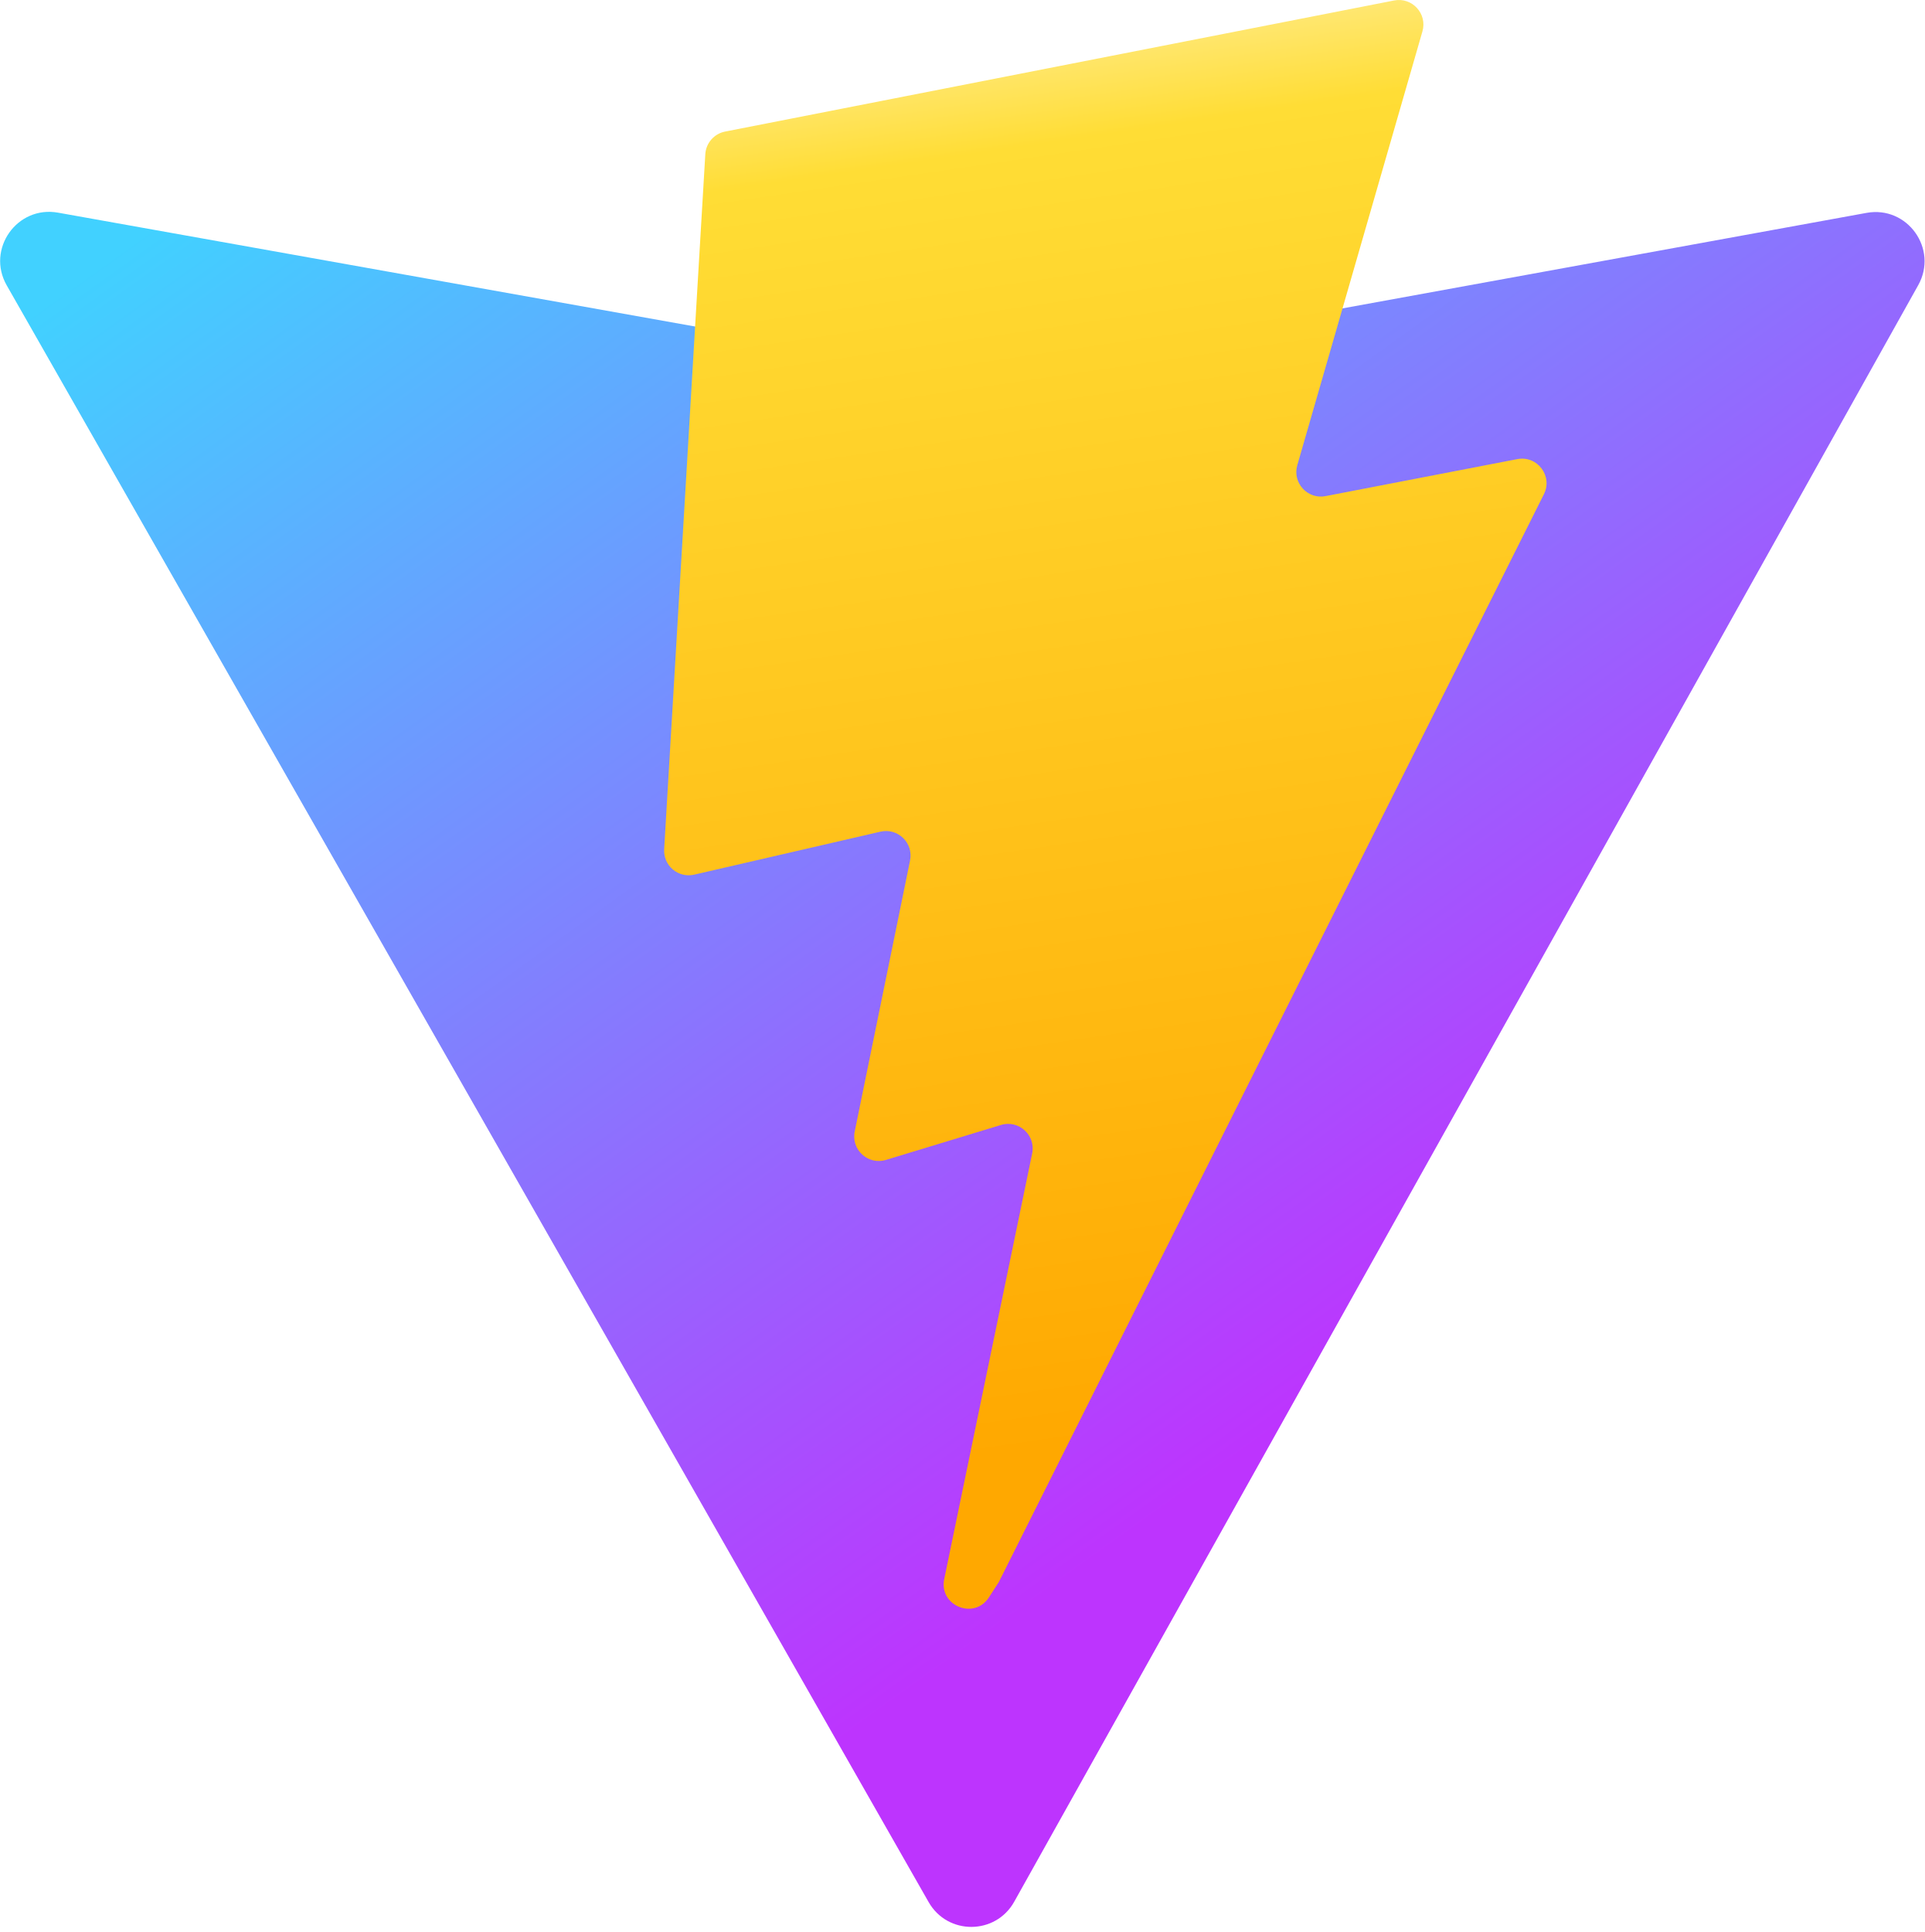
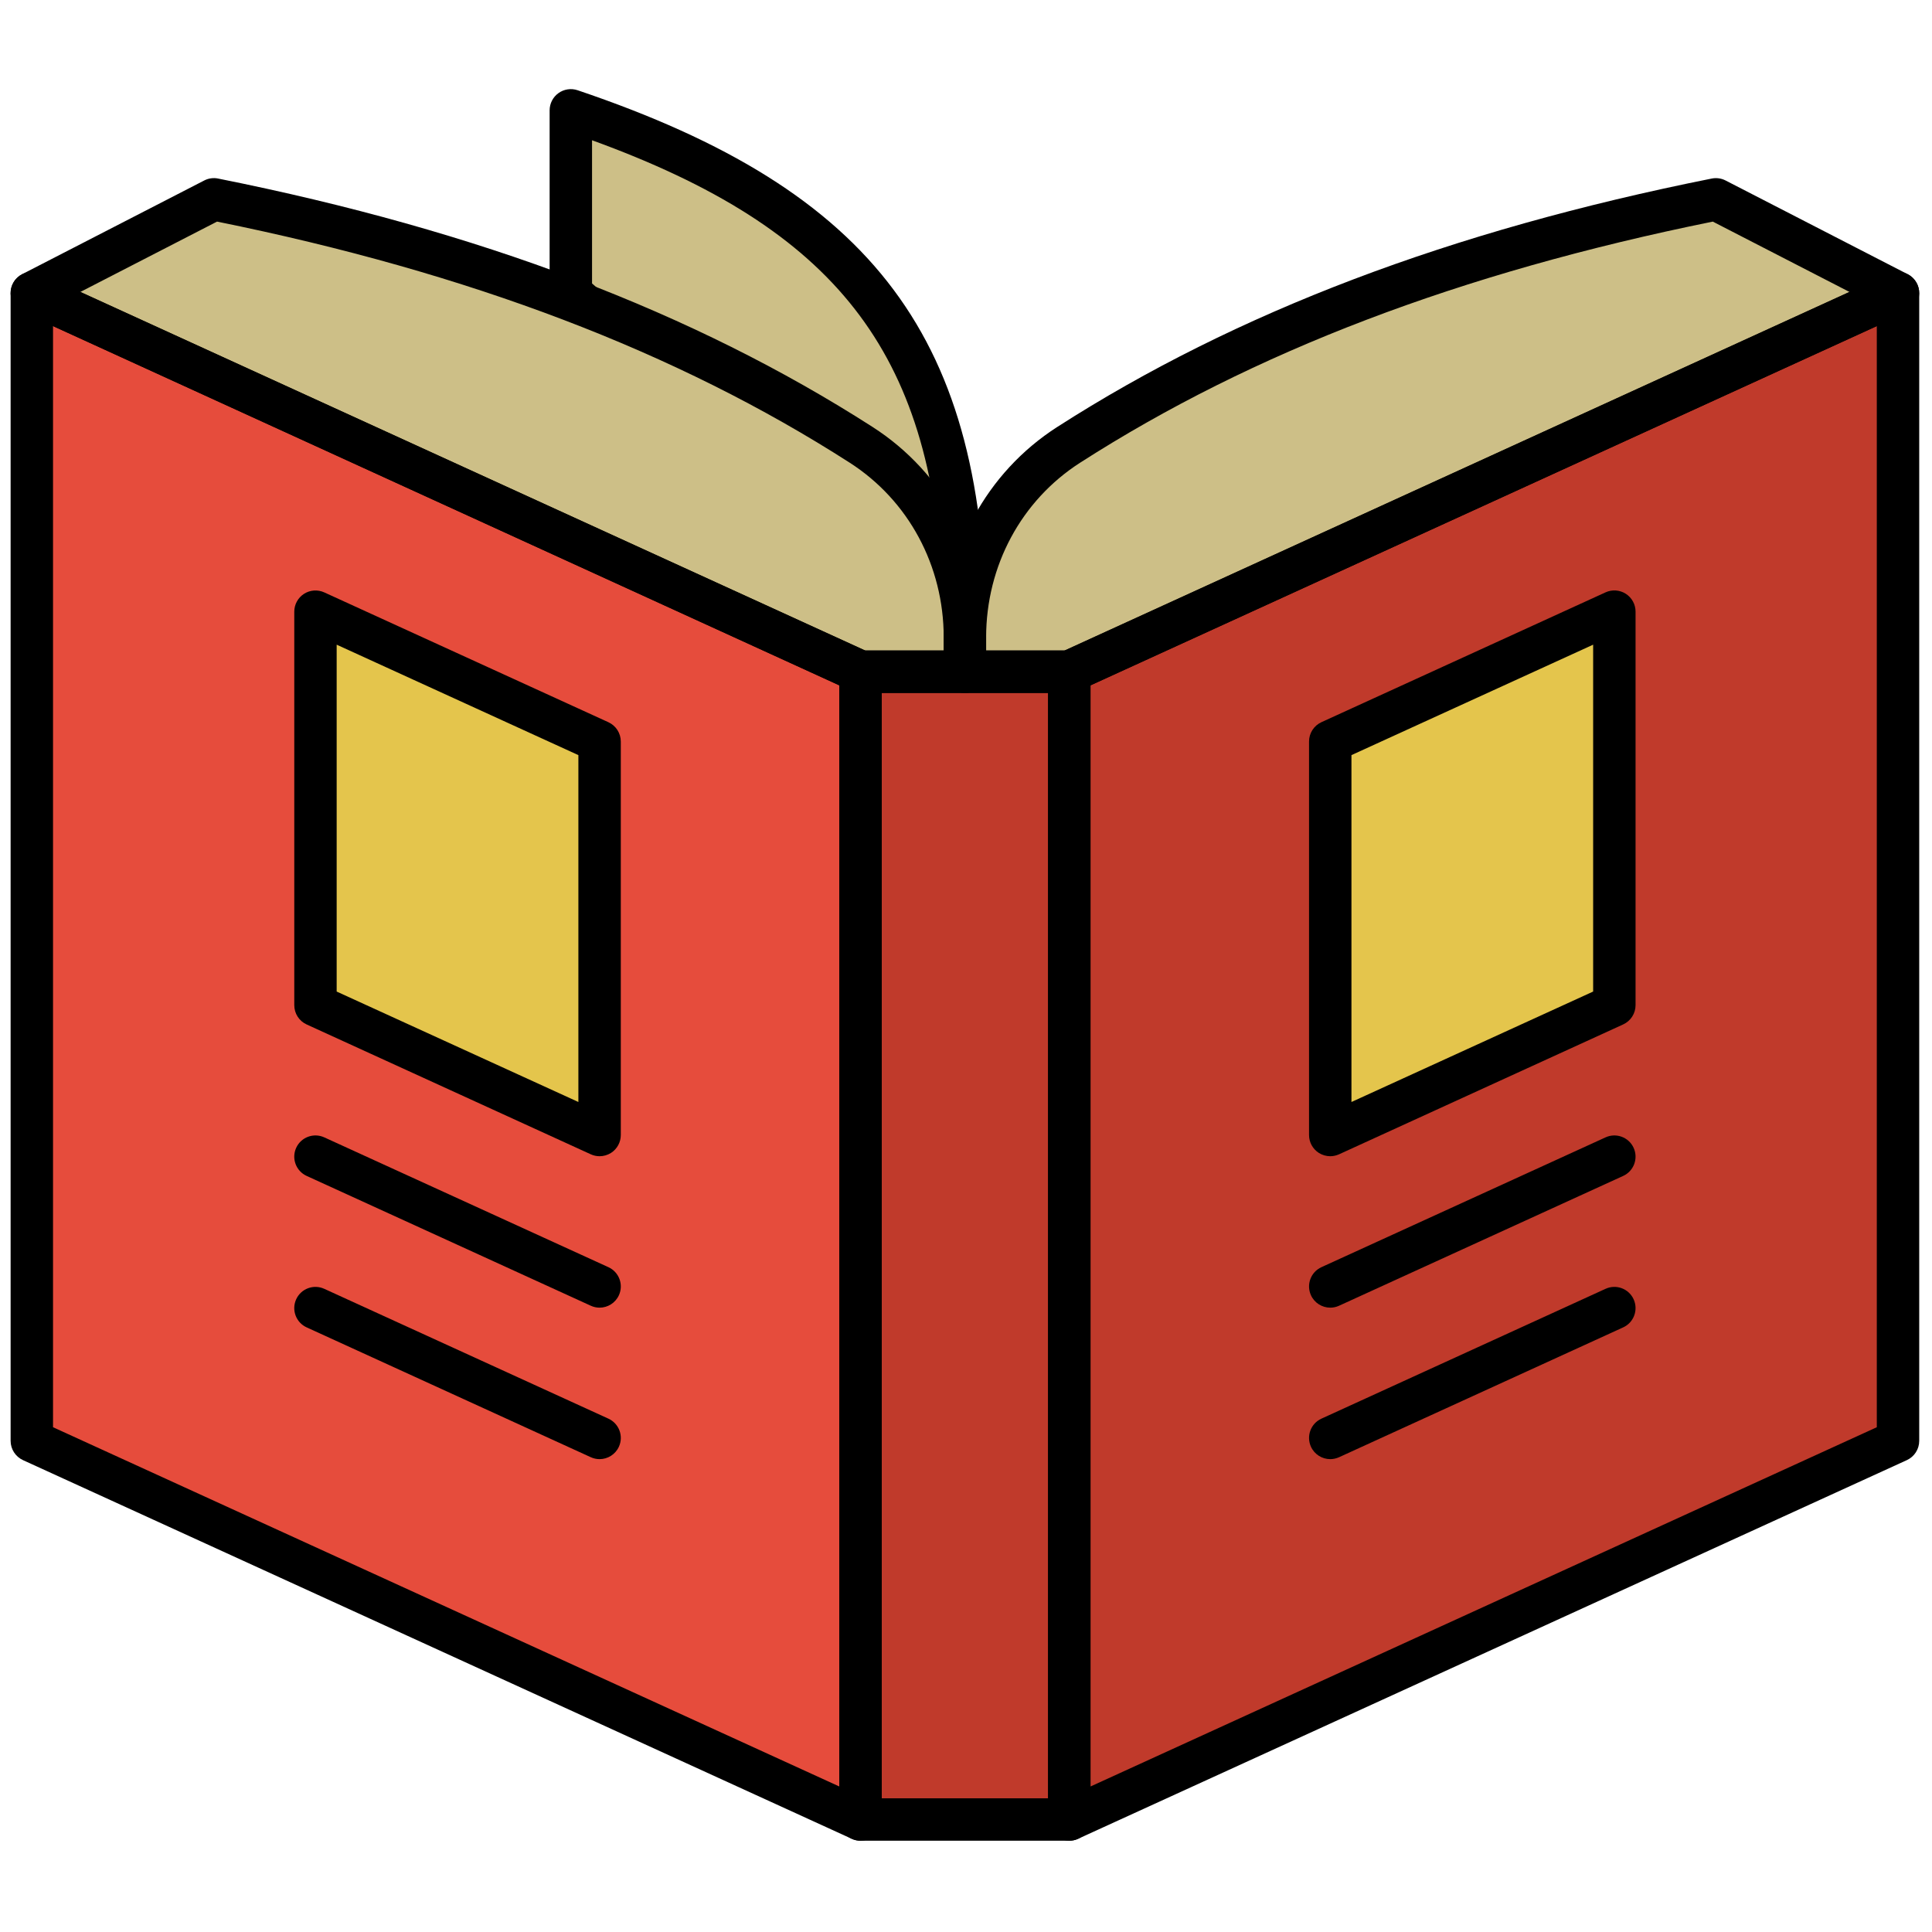
- <svg xmlns="http://www.w3.org/2000/svg" aria-hidden="true" role="img" class="iconify iconify--logos" width="31.88" height="32" preserveAspectRatio="xMidYMid meet" viewBox="0 0 256 257">
-   <defs>
-     <linearGradient id="IconifyId1813088fe1fbc01fb466" x1="-.828%" x2="57.636%" y1="7.652%" y2="78.411%">
-       <stop offset="0%" stop-color="#41D1FF" />
-       <stop offset="100%" stop-color="#BD34FE" />
-     </linearGradient>
-     <linearGradient id="IconifyId1813088fe1fbc01fb467" x1="43.376%" x2="50.316%" y1="2.242%" y2="89.03%">
-       <stop offset="0%" stop-color="#FFEA83" />
-       <stop offset="8.333%" stop-color="#FFDD35" />
-       <stop offset="100%" stop-color="#FFA800" />
-     </linearGradient>
-   </defs>
-   <path fill="url(#IconifyId1813088fe1fbc01fb466)" d="M255.153 37.938L134.897 252.976c-2.483 4.44-8.862 4.466-11.382.048L.875 37.958c-2.746-4.814 1.371-10.646 6.827-9.67l120.385 21.517a6.537 6.537 0 0 0 2.322-.004l117.867-21.483c5.438-.991 9.574 4.796 6.877 9.62Z" />
-   <path fill="url(#IconifyId1813088fe1fbc01fb467)" d="M185.432.063L96.44 17.501a3.268 3.268 0 0 0-2.634 3.014l-5.474 92.456a3.268 3.268 0 0 0 3.997 3.378l24.777-5.718c2.318-.535 4.413 1.507 3.936 3.838l-7.361 36.047c-.495 2.426 1.782 4.5 4.151 3.78l15.304-4.649c2.372-.72 4.652 1.36 4.15 3.788l-11.698 56.621c-.732 3.542 3.979 5.473 5.943 2.437l1.313-2.028l72.516-144.72c1.215-2.423-.88-5.186-3.54-4.672l-25.505 4.922c-2.396.462-4.435-1.77-3.759-4.114l16.646-57.705c.677-2.35-1.37-4.583-3.769-4.113Z" />
+ <svg xmlns="http://www.w3.org/2000/svg" version="1.1" width="256" height="256" viewBox="0 0 256 256" xml:space="preserve">
+   <g style="stroke: none; stroke-width: 0; stroke-dasharray: none; stroke-linecap: butt; stroke-linejoin: miter; stroke-miterlimit: 10; fill: none; fill-rule: nonzero; opacity: 1;" transform="translate(1.406593 1.406593) scale(2.81 2.81)">
+     <polygon points="89,67.44 49.92,85.3 49.92,31.17 89,13.32 " style="stroke: none; stroke-width: 1; stroke-dasharray: none; stroke-linecap: butt; stroke-linejoin: miter; stroke-miterlimit: 10; fill: rgb(192,58,43); fill-rule: nonzero; opacity: 1;" transform="  matrix(1 0 0 1 0 0) " />
+     <polygon points="1,67.44 40.08,85.3 40.08,31.17 1,13.32 " style="stroke: none; stroke-width: 1; stroke-dasharray: none; stroke-linecap: butt; stroke-linejoin: miter; stroke-miterlimit: 10; fill: rgb(230,76,60); fill-rule: nonzero; opacity: 1;" transform="  matrix(1 0 0 1 0 0) " />
+     <rect x="40.08" y="31.17" rx="0" ry="0" width="9.84" height="54.12" style="stroke: none; stroke-width: 1; stroke-dasharray: none; stroke-linecap: butt; stroke-linejoin: miter; stroke-miterlimit: 10; fill: rgb(192,58,43); fill-rule: nonzero; opacity: 1;" transform=" matrix(1 0 0 1 0 0) " />
+     <polygon points="75.62,46.9 62.23,53.02 62.23,34.46 75.62,28.34 " style="stroke: none; stroke-width: 1; stroke-dasharray: none; stroke-linecap: butt; stroke-linejoin: miter; stroke-miterlimit: 10; fill: rgb(228,197,76); fill-rule: nonzero; opacity: 1;" transform="  matrix(1 0 0 1 0 0) " />
+     <polygon points="14.38,46.9 27.77,53.02 27.77,34.46 14.38,28.34 " style="stroke: none; stroke-width: 1; stroke-dasharray: none; stroke-linecap: butt; stroke-linejoin: miter; stroke-miterlimit: 10; fill: rgb(228,197,76); fill-rule: nonzero; opacity: 1;" transform="  matrix(1 0 0 1 0 0) " />
+     <path d="M 62.227 54.021 c -0.188 0 -0.377 -0.054 -0.541 -0.158 c -0.286 -0.185 -0.459 -0.501 -0.459 -0.842 V 34.464 c 0 -0.392 0.229 -0.747 0.584 -0.91 l 13.397 -6.122 c 0.31 -0.141 0.669 -0.117 0.957 0.068 c 0.286 0.184 0.459 0.501 0.459 0.841 v 18.556 c 0 0.392 -0.229 0.747 -0.584 0.909 L 62.643 53.93 C 62.51 53.99 62.368 54.021 62.227 54.021 z M 63.227 35.107 v 16.357 l 11.397 -5.208 V 29.899 L 63.227 35.107 z M 75.624 46.898 h 0.01 H 75.624 z" style="stroke: none; stroke-width: 1; stroke-dasharray: none; stroke-linecap: butt; stroke-linejoin: miter; stroke-miterlimit: 10; fill: rgb(0,0,0); fill-rule: nonzero; opacity: 1;" transform=" matrix(1 0 0 1 0 0) " stroke-linecap="round" />
+     <path d="M 45 29.558 c 0 -14.278 -5.541 -20.45 -18.583 -24.855 v 8.617 L 45 29.558 z" style="stroke: none; stroke-width: 1; stroke-dasharray: none; stroke-linecap: butt; stroke-linejoin: miter; stroke-miterlimit: 10; fill: rgb(205,191,135); fill-rule: nonzero; opacity: 1;" transform=" matrix(1 0 0 1 0 0) " stroke-linecap="round" />
+     <path d="M 45 30.558 c -0.237 0 -0.472 -0.084 -0.658 -0.247 L 25.759 14.073 c -0.217 -0.19 -0.342 -0.464 -0.342 -0.753 V 4.703 c 0 -0.322 0.155 -0.625 0.417 -0.813 s 0.598 -0.238 0.903 -0.135 C 40.779 8.499 46 15.492 46 29.558 c 0 0.392 -0.229 0.748 -0.586 0.911 C 45.281 30.529 45.14 30.558 45 30.558 z M 27.417 12.866 l 16.534 14.448 c -0.51 -11.246 -5.063 -17.034 -16.534 -21.201 V 12.866 z" style="stroke: none; stroke-width: 1; stroke-dasharray: none; stroke-linecap: butt; stroke-linejoin: miter; stroke-miterlimit: 10; fill: rgb(0,0,0); fill-rule: nonzero; opacity: 1;" transform=" matrix(1 0 0 1 0 0) " stroke-linecap="round" />
+     <path d="M 45 31.174 v -1.616 c 0 -3.658 -1.816 -7.109 -4.896 -9.084 C 31.146 14.727 20.799 11.142 9.588 8.9 c 0 0 -8.588 4.42 -8.588 4.42 l 39.078 17.855 H 45 z" style="stroke: none; stroke-width: 1; stroke-dasharray: none; stroke-linecap: butt; stroke-linejoin: miter; stroke-miterlimit: 10; fill: rgb(205,191,135); fill-rule: nonzero; opacity: 1;" transform=" matrix(1 0 0 1 0 0) " stroke-linecap="round" />
+     <path d="M 45 31.174 v -1.616 c 0 -3.658 1.816 -7.109 4.896 -9.084 c 8.959 -5.747 19.306 -9.332 30.517 -11.574 c 0 0 8.588 4.42 8.588 4.42 L 49.922 31.174 H 45 z" style="stroke: none; stroke-width: 1; stroke-dasharray: none; stroke-linecap: butt; stroke-linejoin: miter; stroke-miterlimit: 10; fill: rgb(205,191,135); fill-rule: nonzero; opacity: 1;" transform=" matrix(1 0 0 1 0 0) " stroke-linecap="round" />
+     <path d="M 62.228 61.162 c -0.38 0 -0.742 -0.217 -0.91 -0.584 c -0.229 -0.503 -0.009 -1.096 0.493 -1.325 l 13.397 -6.121 c 0.504 -0.23 1.096 -0.008 1.325 0.493 c 0.229 0.503 0.009 1.096 -0.493 1.325 l -13.397 6.121 C 62.508 61.133 62.366 61.162 62.228 61.162 z" style="stroke: none; stroke-width: 1; stroke-dasharray: none; stroke-linecap: butt; stroke-linejoin: miter; stroke-miterlimit: 10; fill: rgb(0,0,0); fill-rule: nonzero; opacity: 1;" transform=" matrix(1 0 0 1 0 0) " stroke-linecap="round" />
+     <path d="M 62.228 68.305 c -0.38 0 -0.742 -0.217 -0.91 -0.584 c -0.229 -0.503 -0.009 -1.096 0.493 -1.325 l 13.397 -6.122 c 0.504 -0.231 1.096 -0.009 1.325 0.493 c 0.229 0.503 0.009 1.096 -0.493 1.325 l -13.397 6.122 C 62.508 68.275 62.366 68.305 62.228 68.305 z" style="stroke: none; stroke-width: 1; stroke-dasharray: none; stroke-linecap: butt; stroke-linejoin: miter; stroke-miterlimit: 10; fill: rgb(0,0,0); fill-rule: nonzero; opacity: 1;" transform=" matrix(1 0 0 1 0 0) " stroke-linecap="round" />
+     <path d="M 27.773 54.021 c -0.142 0 -0.283 -0.03 -0.416 -0.091 L 13.96 47.808 c -0.356 -0.162 -0.584 -0.518 -0.584 -0.909 V 28.343 c 0 -0.34 0.173 -0.657 0.459 -0.841 c 0.286 -0.184 0.646 -0.209 0.956 -0.068 l 13.398 6.122 c 0.356 0.163 0.584 0.518 0.584 0.91 v 18.556 c 0 0.341 -0.173 0.657 -0.459 0.842 C 28.15 53.967 27.962 54.021 27.773 54.021 z M 15.375 46.256 l 11.398 5.208 V 35.107 l -11.398 -5.208 V 46.256 z" style="stroke: none; stroke-width: 1; stroke-dasharray: none; stroke-linecap: butt; stroke-linejoin: miter; stroke-miterlimit: 10; fill: rgb(0,0,0); fill-rule: nonzero; opacity: 1;" transform=" matrix(1 0 0 1 0 0) " stroke-linecap="round" />
+     <path d="M 27.773 61.162 c -0.139 0 -0.28 -0.029 -0.415 -0.091 L 13.96 54.95 c -0.502 -0.229 -0.724 -0.822 -0.494 -1.325 c 0.229 -0.502 0.821 -0.723 1.325 -0.493 l 13.398 6.121 c 0.502 0.229 0.724 0.822 0.494 1.325 C 28.515 60.945 28.152 61.162 27.773 61.162 z" style="stroke: none; stroke-width: 1; stroke-dasharray: none; stroke-linecap: butt; stroke-linejoin: miter; stroke-miterlimit: 10; fill: rgb(0,0,0); fill-rule: nonzero; opacity: 1;" transform=" matrix(1 0 0 1 0 0) " stroke-linecap="round" />
+     <path d="M 27.773 68.305 c -0.139 0 -0.28 -0.029 -0.415 -0.091 L 13.96 62.092 c -0.502 -0.229 -0.724 -0.822 -0.494 -1.325 c 0.229 -0.502 0.821 -0.723 1.325 -0.493 l 13.398 6.122 c 0.502 0.229 0.724 0.822 0.494 1.325 C 28.515 68.088 28.152 68.305 27.773 68.305 z" style="stroke: none; stroke-width: 1; stroke-dasharray: none; stroke-linecap: butt; stroke-linejoin: miter; stroke-miterlimit: 10; fill: rgb(0,0,0); fill-rule: nonzero; opacity: 1;" transform=" matrix(1 0 0 1 0 0) " stroke-linecap="round" />
+     <path d="M 49.922 86.298 c -0.188 0 -0.377 -0.054 -0.541 -0.159 c -0.286 -0.184 -0.459 -0.5 -0.459 -0.841 V 31.174 c 0 -0.392 0.229 -0.747 0.584 -0.91 L 88.584 12.41 c 0.309 -0.141 0.669 -0.117 0.957 0.068 C 89.827 12.663 90 12.979 90 13.32 v 54.123 c 0 0.392 -0.229 0.747 -0.584 0.909 L 50.338 86.207 C 50.205 86.268 50.063 86.298 49.922 86.298 z M 50.922 31.817 v 51.924 L 88 66.8 V 14.876 L 50.922 31.817 z M 89 67.442 h 0.01 H 89 z" style="stroke: none; stroke-width: 1; stroke-dasharray: none; stroke-linecap: butt; stroke-linejoin: miter; stroke-miterlimit: 10; fill: rgb(0,0,0); fill-rule: nonzero; opacity: 1;" transform=" matrix(1 0 0 1 0 0) " stroke-linecap="round" />
+     <path d="M 40.078 86.298 c -0.141 0 -0.283 -0.03 -0.416 -0.091 L 0.584 68.352 C 0.229 68.189 0 67.834 0 67.442 V 13.32 c 0 -0.34 0.173 -0.657 0.459 -0.841 c 0.286 -0.184 0.646 -0.21 0.956 -0.068 l 39.078 17.854 c 0.356 0.163 0.584 0.518 0.584 0.91 v 54.124 c 0 0.341 -0.173 0.657 -0.459 0.841 C 40.455 86.244 40.267 86.298 40.078 86.298 z M 2 66.8 l 37.078 16.941 V 31.817 L 2 14.876 V 66.8 z" style="stroke: none; stroke-width: 1; stroke-dasharray: none; stroke-linecap: butt; stroke-linejoin: miter; stroke-miterlimit: 10; fill: rgb(0,0,0); fill-rule: nonzero; opacity: 1;" transform=" matrix(1 0 0 1 0 0) " stroke-linecap="round" />
+     <path d="M 49.922 86.298 h -9.844 c -0.552 0 -1 -0.447 -1 -1 V 31.174 c 0 -0.552 0.448 -1 1 -1 h 9.844 c 0.553 0 1 0.448 1 1 v 54.124 C 50.922 85.851 50.475 86.298 49.922 86.298 z M 41.078 84.298 h 7.844 V 32.174 h -7.844 V 84.298 z" style="stroke: none; stroke-width: 1; stroke-dasharray: none; stroke-linecap: butt; stroke-linejoin: miter; stroke-miterlimit: 10; fill: rgb(0,0,0); fill-rule: nonzero; opacity: 1;" transform=" matrix(1 0 0 1 0 0) " stroke-linecap="round" />
+     <path d="M 45 32.174 h -4.922 c -0.144 0 -0.285 -0.031 -0.416 -0.09 L 0.584 14.229 C 0.236 14.07 0.009 13.726 0 13.343 c -0.009 -0.383 0.201 -0.737 0.542 -0.913 l 8.588 -4.42 c 0.201 -0.104 0.433 -0.137 0.654 -0.091 c 12.32 2.463 22.415 6.295 30.86 11.713 C 43.998 21.784 46 25.494 46 29.558 v 1.616 C 46 31.727 45.552 32.174 45 32.174 z M 40.296 30.174 H 44 v -0.616 c 0 -3.379 -1.658 -6.461 -4.436 -8.242 C 31.411 16.085 21.65 12.365 9.734 9.949 l -6.445 3.317 L 40.296 30.174 z" style="stroke: none; stroke-width: 1; stroke-dasharray: none; stroke-linecap: butt; stroke-linejoin: miter; stroke-miterlimit: 10; fill: rgb(0,0,0); fill-rule: nonzero; opacity: 1;" transform=" matrix(1 0 0 1 0 0) " stroke-linecap="round" />
+     <path d="M 49.922 32.174 H 45 c -0.552 0 -1 -0.448 -1 -1 v -1.616 c 0 -4.064 2.002 -7.774 5.355 -9.926 c 8.446 -5.418 18.541 -9.25 30.86 -11.713 c 0.224 -0.045 0.453 -0.012 0.654 0.091 l 8.588 4.42 c 0.34 0.175 0.551 0.53 0.542 0.913 s -0.236 0.727 -0.584 0.886 L 50.338 32.084 C 50.207 32.144 50.065 32.174 49.922 32.174 z M 46 30.174 h 3.704 l 37.007 -16.908 l -6.445 -3.317 c -11.914 2.416 -21.675 6.135 -29.83 11.367 C 47.658 23.097 46 26.179 46 29.558 V 30.174 z" style="stroke: none; stroke-width: 1; stroke-dasharray: none; stroke-linecap: butt; stroke-linejoin: miter; stroke-miterlimit: 10; fill: rgb(0,0,0); fill-rule: nonzero; opacity: 1;" transform=" matrix(1 0 0 1 0 0) " stroke-linecap="round" />
+   </g>
</svg>
